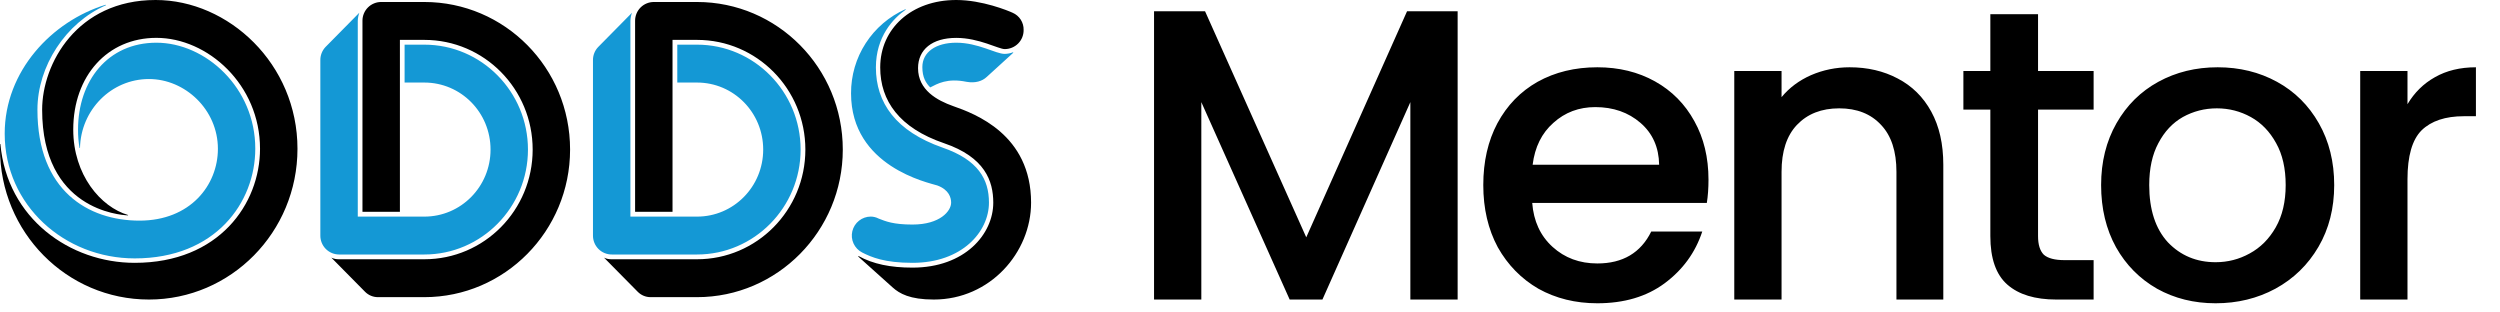
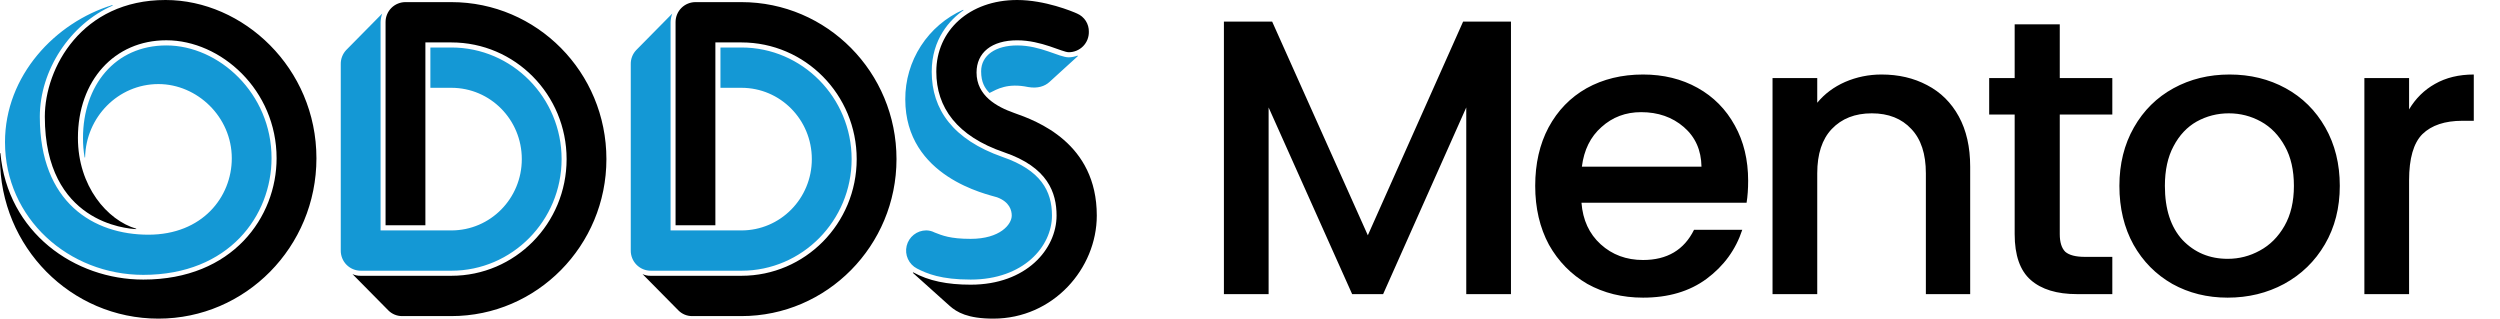
- <svg xmlns="http://www.w3.org/2000/svg" width="217" height="27" viewBox="0 0 217 27" fill="none">
+ <svg xmlns="http://www.w3.org/2000/svg" width="204" height="26" viewBox="0 0 204 26" fill="none">
  <path d="M13.508 0C6.669 0 3.658 5.54 3.658 9.521C3.658 18.176 10.364 18.662 11.115 18.696V18.662C8.754 17.97 6.358 15.2 6.358 11.249C6.358 6.575 9.337 3.286 13.573 3.286C18.019 3.286 22.57 7.335 22.57 12.913C22.57 17.688 19.012 22.814 11.692 22.814C6.088 22.817 0.617 18.975 0.033 12.498H0V12.916C0 20.148 5.781 26 12.929 26C20.04 26 25.821 20.148 25.821 12.916C25.821 5.54 19.835 0 13.508 0ZM33.105 0.173C32.89 0.17 32.676 0.21 32.477 0.291C32.277 0.371 32.096 0.491 31.943 0.642C31.79 0.793 31.669 0.973 31.586 1.172C31.503 1.37 31.461 1.583 31.462 1.798V18.384H34.712V3.462H36.831C42.033 3.462 46.235 7.723 46.235 12.983C46.235 18.244 42.033 22.504 36.831 22.504H29.445C29.209 22.512 28.975 22.465 28.761 22.365L31.701 25.341C31.994 25.629 32.388 25.791 32.798 25.793H36.831C43.809 25.793 49.483 20.047 49.483 12.983C49.483 5.886 43.807 0.173 36.831 0.173H33.105ZM56.769 0.173C56.554 0.171 56.341 0.211 56.141 0.292C55.942 0.372 55.761 0.492 55.608 0.643C55.455 0.794 55.334 0.974 55.251 1.172C55.169 1.371 55.126 1.583 55.126 1.798V18.384H58.375V3.462H60.502C65.698 3.462 69.906 7.723 69.906 12.983C69.906 18.244 65.696 22.504 60.502 22.504H53.114C52.878 22.513 52.644 22.465 52.43 22.365L55.37 25.341C55.661 25.629 56.053 25.791 56.463 25.793H60.502C67.48 25.793 73.154 20.047 73.154 12.983C73.154 5.886 67.478 0.173 60.502 0.173H56.769ZM83.001 0C79.1 0 76.403 2.491 76.403 5.852C76.403 8.762 78.08 11.113 81.941 12.43C85.499 13.642 86.216 15.72 86.216 17.59C86.216 20.321 83.755 23.23 79.205 23.23C77.291 23.23 75.78 22.918 74.522 22.225L74.489 22.264L77.495 24.961C78.08 25.481 78.967 26 81.052 26C85.945 26 89.498 21.913 89.498 17.59C89.498 11.665 84.61 9.867 82.73 9.208C81.362 8.723 79.686 7.824 79.686 5.919C79.686 4.294 80.916 3.289 83.002 3.289C84.987 3.289 86.663 4.261 87.21 4.261C87.428 4.261 87.643 4.218 87.844 4.134C88.045 4.05 88.227 3.928 88.38 3.773C88.533 3.618 88.653 3.434 88.734 3.232C88.814 3.03 88.854 2.814 88.85 2.596C88.858 2.281 88.77 1.97 88.6 1.704C88.429 1.439 88.182 1.23 87.891 1.106C87.518 0.933 85.261 0 83.001 0Z" fill="black" />
  <path d="M9.168 0.413C4.513 1.837 0.408 6.164 0.408 11.595C0.408 17.827 5.61 22.429 11.694 22.429C18.705 22.429 22.158 17.582 22.158 12.908C22.165 7.617 17.85 3.707 13.575 3.707C9.372 3.707 6.773 6.996 6.773 11.256C6.769 11.789 6.814 12.322 6.906 12.848H6.944C7.011 9.558 9.642 6.86 12.929 6.86C16.074 6.86 18.914 9.521 18.914 12.919C18.914 16.068 16.52 19.151 12.108 19.151C7.662 19.151 3.249 16.554 3.249 9.524C3.249 5.746 5.708 1.971 9.201 0.452L9.168 0.413ZM28.247 4.087C27.959 4.396 27.8 4.804 27.806 5.227V20.427C27.802 20.644 27.841 20.86 27.922 21.063C28.002 21.265 28.122 21.449 28.275 21.604C28.428 21.759 28.61 21.882 28.811 21.965C29.012 22.049 29.227 22.092 29.445 22.091H36.831C41.79 22.091 45.827 18.004 45.827 12.983C45.827 7.962 41.79 3.876 36.831 3.876H35.119V7.165H36.831C40.013 7.165 42.579 9.762 42.579 12.983C42.579 16.205 40.01 18.802 36.831 18.802H31.055V1.798C31.064 1.562 31.109 1.329 31.188 1.106L28.247 4.087ZM51.916 4.087C51.624 4.394 51.464 4.803 51.47 5.227V20.427C51.466 20.645 51.506 20.861 51.587 21.064C51.667 21.266 51.788 21.45 51.941 21.605C52.094 21.76 52.277 21.883 52.478 21.967C52.68 22.05 52.896 22.092 53.114 22.091H60.502C65.461 22.091 69.493 18.004 69.493 12.983C69.493 7.962 65.459 3.876 60.502 3.876H58.789V7.165H60.502C63.679 7.165 66.245 9.762 66.245 12.983C66.245 16.205 63.676 18.802 60.502 18.802H54.719V1.798C54.727 1.562 54.774 1.328 54.857 1.106L51.916 4.087ZM78.592 0.798C77.181 1.427 75.983 2.452 75.145 3.749C74.306 5.046 73.864 6.558 73.871 8.102C73.871 14.47 80.606 15.858 81.362 16.099C82.387 16.479 82.558 17.172 82.558 17.59C82.558 18.316 81.6 19.491 79.205 19.491C77.528 19.491 76.882 19.212 76.265 18.972C76.053 18.861 75.819 18.802 75.581 18.799C75.211 18.801 74.853 18.926 74.564 19.155C74.274 19.384 74.07 19.704 73.983 20.063C73.897 20.422 73.933 20.799 74.087 21.134C74.24 21.47 74.502 21.745 74.83 21.914C75.647 22.329 76.778 22.814 79.206 22.814C83.514 22.814 85.841 20.111 85.841 17.587C85.841 15.577 84.92 13.881 81.804 12.808C77.77 11.392 76.028 8.934 76.028 5.852C76.028 3.183 77.528 1.592 78.626 0.832L78.592 0.798ZM83.001 3.707C81.257 3.707 80.06 4.505 80.06 5.822C80.06 6.721 80.368 7.207 80.744 7.587C81.362 7.274 82.217 6.755 83.893 7.101C84.677 7.241 85.261 7.034 85.637 6.688L87.959 4.572L87.925 4.538C87.697 4.626 87.454 4.673 87.209 4.678C86.421 4.678 84.919 3.707 83.001 3.707Z" fill="#1498D5" />
-   <path d="M126.523 0.98V26H122.419V8.864L114.787 26H111.943L104.275 8.864V26H100.171V0.98H104.599L113.383 20.6L122.131 0.98H126.523ZM148.297 15.596C148.297 16.34 148.249 17.012 148.153 17.612H132.997C133.117 19.196 133.705 20.468 134.761 21.428C135.817 22.388 137.113 22.868 138.649 22.868C140.857 22.868 142.417 21.944 143.329 20.096H147.757C147.157 21.92 146.065 23.42 144.481 24.596C142.921 25.748 140.977 26.324 138.649 26.324C136.753 26.324 135.049 25.904 133.537 25.064C132.049 24.2 130.873 23 130.009 21.464C129.169 19.904 128.749 18.104 128.749 16.064C128.749 14.024 129.157 12.236 129.973 10.7C130.813 9.14 131.977 7.94 133.465 7.1C134.977 6.26 136.705 5.84 138.649 5.84C140.521 5.84 142.189 6.248 143.653 7.064C145.117 7.88 146.257 9.032 147.073 10.52C147.889 11.984 148.297 13.676 148.297 15.596ZM144.013 14.3C143.989 12.788 143.449 11.576 142.393 10.664C141.337 9.752 140.029 9.296 138.469 9.296C137.053 9.296 135.841 9.752 134.833 10.664C133.825 11.552 133.225 12.764 133.033 14.3H144.013ZM160.543 5.84C162.103 5.84 163.495 6.164 164.719 6.812C165.967 7.46 166.939 8.42 167.635 9.692C168.331 10.964 168.679 12.5 168.679 14.3V26H164.611V14.912C164.611 13.136 164.167 11.78 163.279 10.844C162.391 9.884 161.179 9.404 159.643 9.404C158.107 9.404 156.883 9.884 155.971 10.844C155.083 11.78 154.639 13.136 154.639 14.912V26H150.535V6.164H154.639V8.432C155.311 7.616 156.163 6.98 157.195 6.524C158.251 6.068 159.367 5.84 160.543 5.84ZM176.902 9.512V20.492C176.902 21.236 177.07 21.776 177.406 22.112C177.766 22.424 178.366 22.58 179.206 22.58H181.726V26H178.486C176.638 26 175.222 25.568 174.238 24.704C173.254 23.84 172.762 22.436 172.762 20.492V9.512H170.422V6.164H172.762V1.232H176.902V6.164H181.726V9.512H176.902ZM192.313 26.324C190.441 26.324 188.749 25.904 187.237 25.064C185.725 24.2 184.537 23 183.673 21.464C182.809 19.904 182.377 18.104 182.377 16.064C182.377 14.048 182.821 12.26 183.709 10.7C184.597 9.14 185.809 7.94 187.345 7.1C188.881 6.26 190.597 5.84 192.493 5.84C194.389 5.84 196.105 6.26 197.641 7.1C199.177 7.94 200.389 9.14 201.277 10.7C202.165 12.26 202.609 14.048 202.609 16.064C202.609 18.08 202.153 19.868 201.241 21.428C200.329 22.988 199.081 24.2 197.497 25.064C195.937 25.904 194.209 26.324 192.313 26.324ZM192.313 22.76C193.369 22.76 194.353 22.508 195.265 22.004C196.201 21.5 196.957 20.744 197.533 19.736C198.109 18.728 198.397 17.504 198.397 16.064C198.397 14.624 198.121 13.412 197.569 12.428C197.017 11.42 196.285 10.664 195.373 10.16C194.461 9.656 193.477 9.404 192.421 9.404C191.365 9.404 190.381 9.656 189.469 10.16C188.581 10.664 187.873 11.42 187.345 12.428C186.817 13.412 186.553 14.624 186.553 16.064C186.553 18.2 187.093 19.856 188.173 21.032C189.277 22.184 190.657 22.76 192.313 22.76ZM208.97 9.044C209.57 8.036 210.362 7.256 211.346 6.704C212.354 6.128 213.542 5.84 214.91 5.84V10.088H213.866C212.258 10.088 211.034 10.496 210.194 11.312C209.378 12.128 208.97 13.544 208.97 15.56V26H204.866V6.164H208.97V9.044Z" fill="black" />
+   <path d="M123.295 1.76V24H119.647V8.768L112.863 24H110.335L103.519 8.768V24H99.871V1.76H103.807L111.615 19.2L119.391 1.76H123.295ZM142.649 14.752C142.649 15.413 142.607 16.011 142.521 16.544H129.049C129.156 17.952 129.679 19.083 130.617 19.936C131.556 20.789 132.708 21.216 134.073 21.216C136.036 21.216 137.423 20.395 138.233 18.752H142.169C141.636 20.373 140.665 21.707 139.257 22.752C137.871 23.776 136.143 24.288 134.073 24.288C132.388 24.288 130.873 23.915 129.529 23.168C128.207 22.4 127.161 21.333 126.393 19.968C125.647 18.581 125.273 16.981 125.273 15.168C125.273 13.355 125.636 11.765 126.361 10.4C127.108 9.013 128.143 7.947 129.465 7.2C130.809 6.453 132.345 6.08 134.073 6.08C135.737 6.08 137.22 6.443 138.521 7.168C139.823 7.893 140.836 8.917 141.561 10.24C142.287 11.541 142.649 13.045 142.649 14.752ZM138.841 13.6C138.82 12.256 138.34 11.179 137.401 10.368C136.463 9.557 135.3 9.152 133.913 9.152C132.655 9.152 131.577 9.557 130.681 10.368C129.785 11.157 129.252 12.235 129.081 13.6H138.841ZM153.535 6.08C154.922 6.08 156.159 6.368 157.247 6.944C158.357 7.52 159.221 8.373 159.839 9.504C160.458 10.635 160.767 12 160.767 13.6V24H157.151V14.144C157.151 12.565 156.757 11.36 155.967 10.528C155.178 9.675 154.101 9.248 152.735 9.248C151.37 9.248 150.282 9.675 149.471 10.528C148.682 11.36 148.287 12.565 148.287 14.144V24H144.639V6.368H148.287V8.384C148.885 7.659 149.642 7.093 150.559 6.688C151.498 6.283 152.49 6.08 153.535 6.08ZM168.077 9.344V19.104C168.077 19.765 168.226 20.245 168.525 20.544C168.845 20.821 169.378 20.96 170.125 20.96H172.365V24H169.485C167.842 24 166.583 23.616 165.709 22.848C164.834 22.08 164.397 20.832 164.397 19.104V9.344H162.317V6.368H164.397V1.984H168.077V6.368H172.365V9.344H168.077ZM181.775 24.288C180.111 24.288 178.607 23.915 177.263 23.168C175.919 22.4 174.863 21.333 174.095 19.968C173.327 18.581 172.943 16.981 172.943 15.168C172.943 13.376 173.337 11.787 174.127 10.4C174.916 9.013 175.993 7.947 177.359 7.2C178.724 6.453 180.249 6.08 181.935 6.08C183.62 6.08 185.145 6.453 186.511 7.2C187.876 7.947 188.953 9.013 189.743 10.4C190.532 11.787 190.927 13.376 190.927 15.168C190.927 16.96 190.521 18.549 189.711 19.936C188.9 21.323 187.791 22.4 186.383 23.168C184.996 23.915 183.46 24.288 181.775 24.288ZM181.775 21.12C182.713 21.12 183.588 20.896 184.399 20.448C185.231 20 185.903 19.328 186.415 18.432C186.927 17.536 187.183 16.448 187.183 15.168C187.183 13.888 186.937 12.811 186.447 11.936C185.956 11.04 185.305 10.368 184.495 9.92C183.684 9.472 182.809 9.248 181.871 9.248C180.932 9.248 180.057 9.472 179.247 9.92C178.457 10.368 177.828 11.04 177.359 11.936C176.889 12.811 176.655 13.888 176.655 15.168C176.655 17.067 177.135 18.539 178.095 19.584C179.076 20.608 180.303 21.12 181.775 21.12ZM196.581 8.928C197.114 8.032 197.818 7.339 198.693 6.848C199.589 6.336 200.645 6.08 201.861 6.08V9.856H200.933C199.504 9.856 198.416 10.219 197.669 10.944C196.944 11.669 196.581 12.928 196.581 14.72V24H192.933V6.368H196.581V8.928Z" fill="black" />
</svg>
